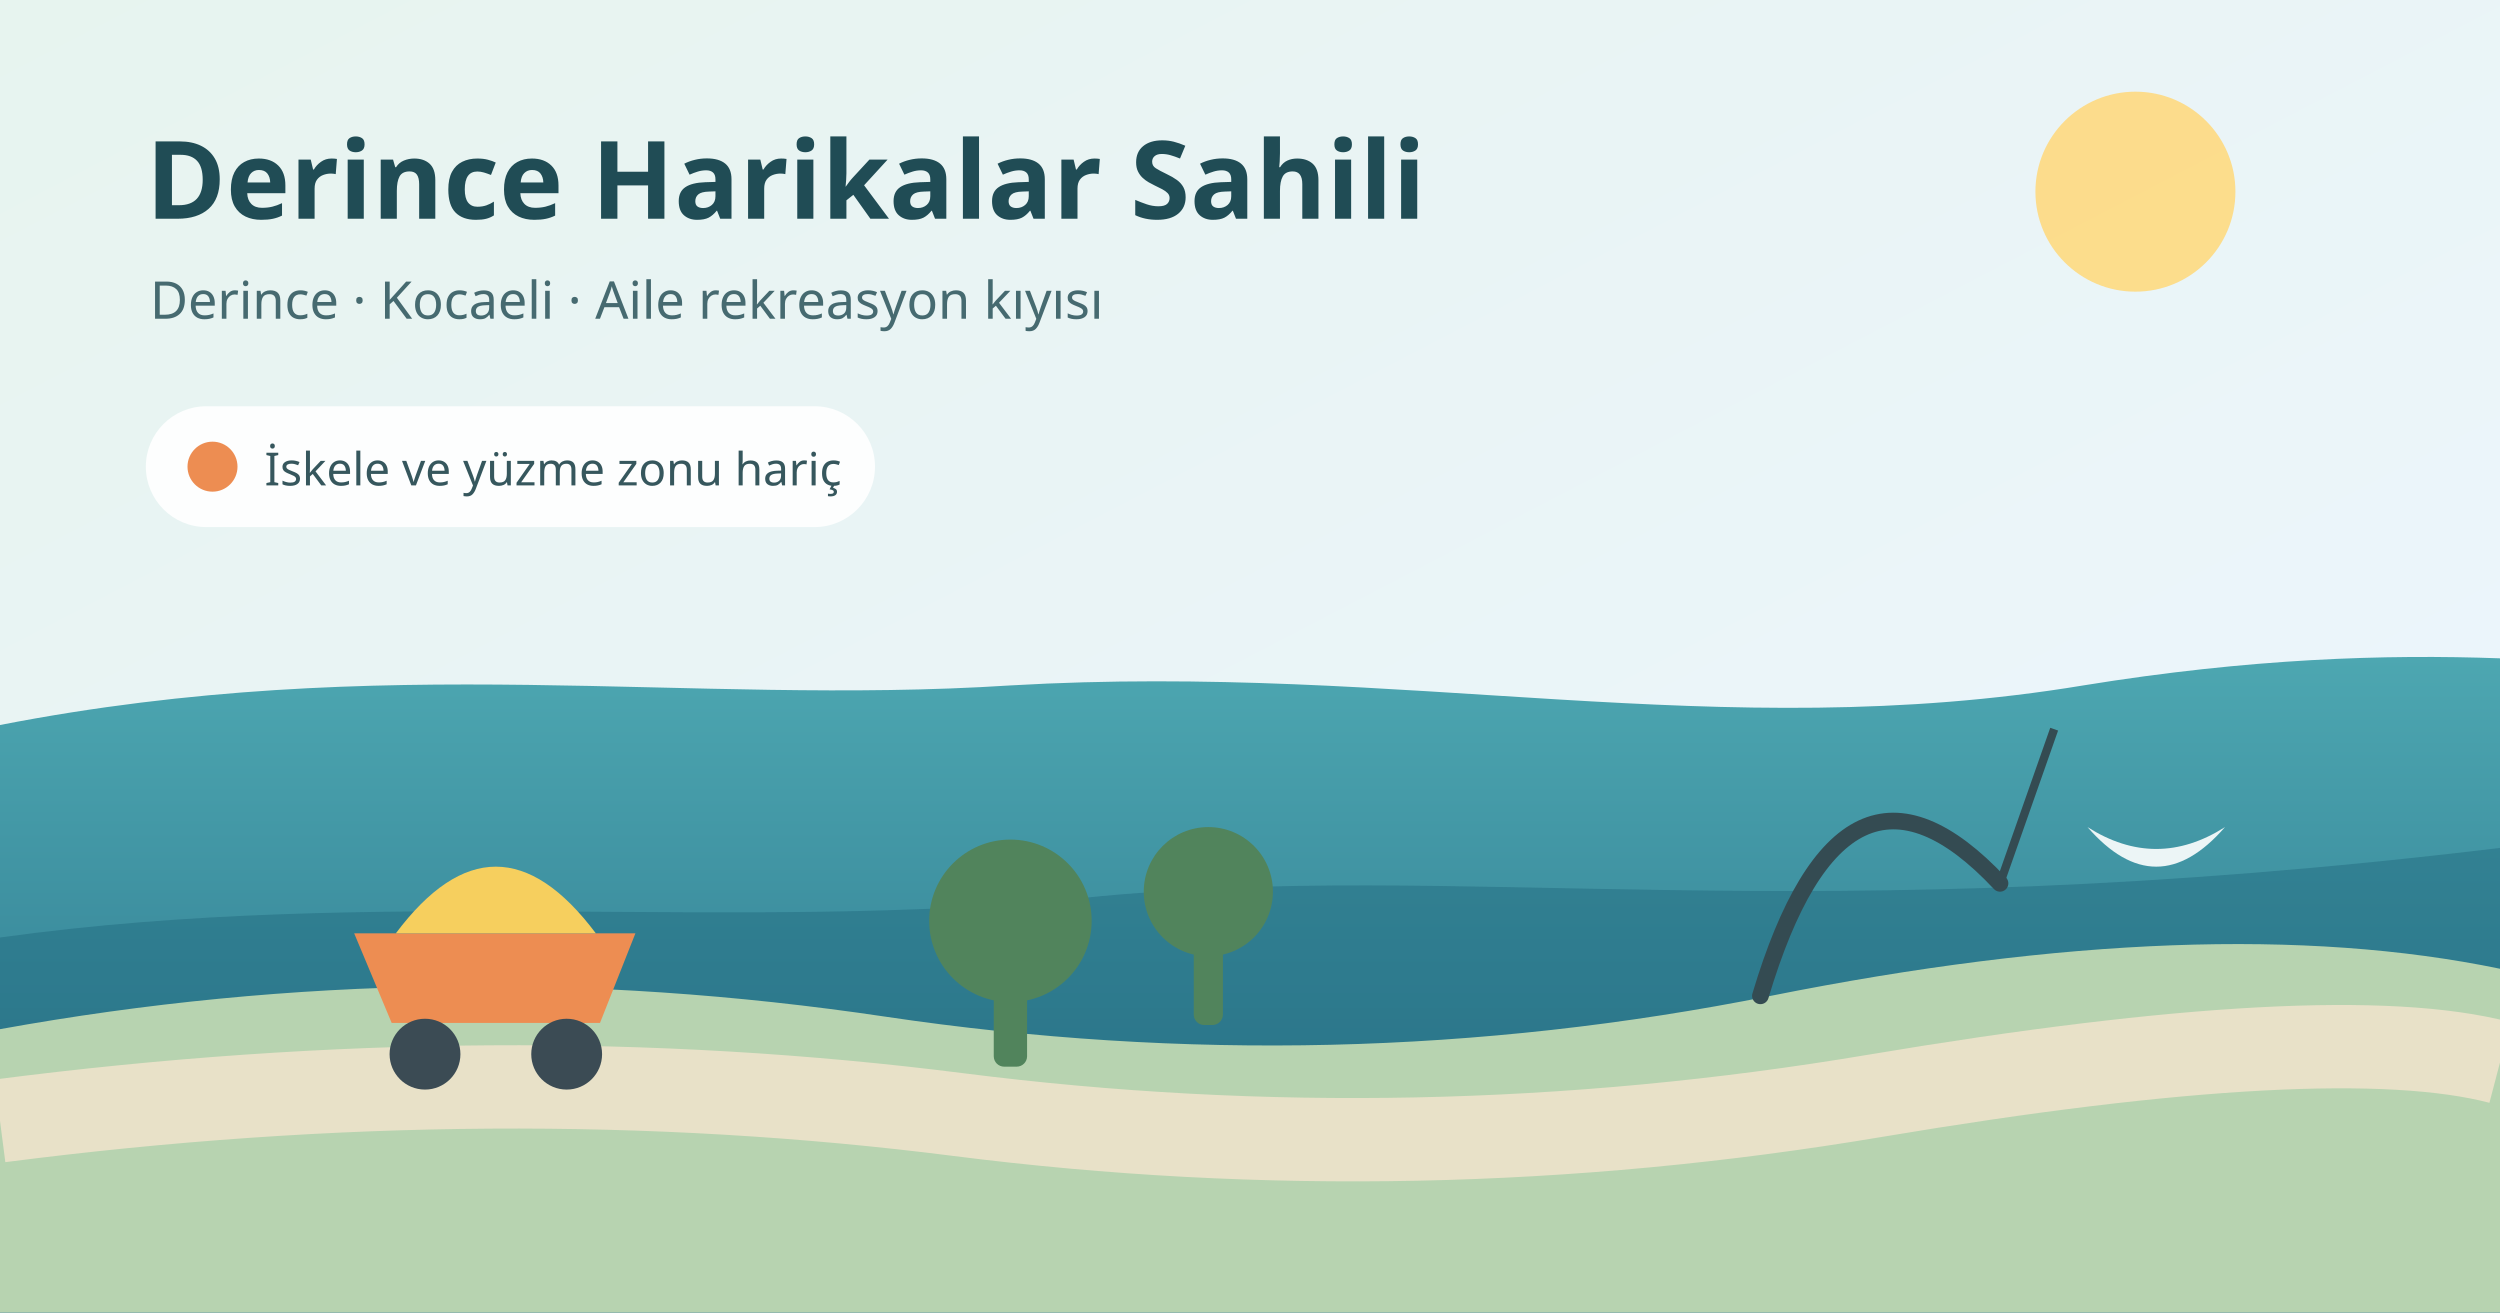
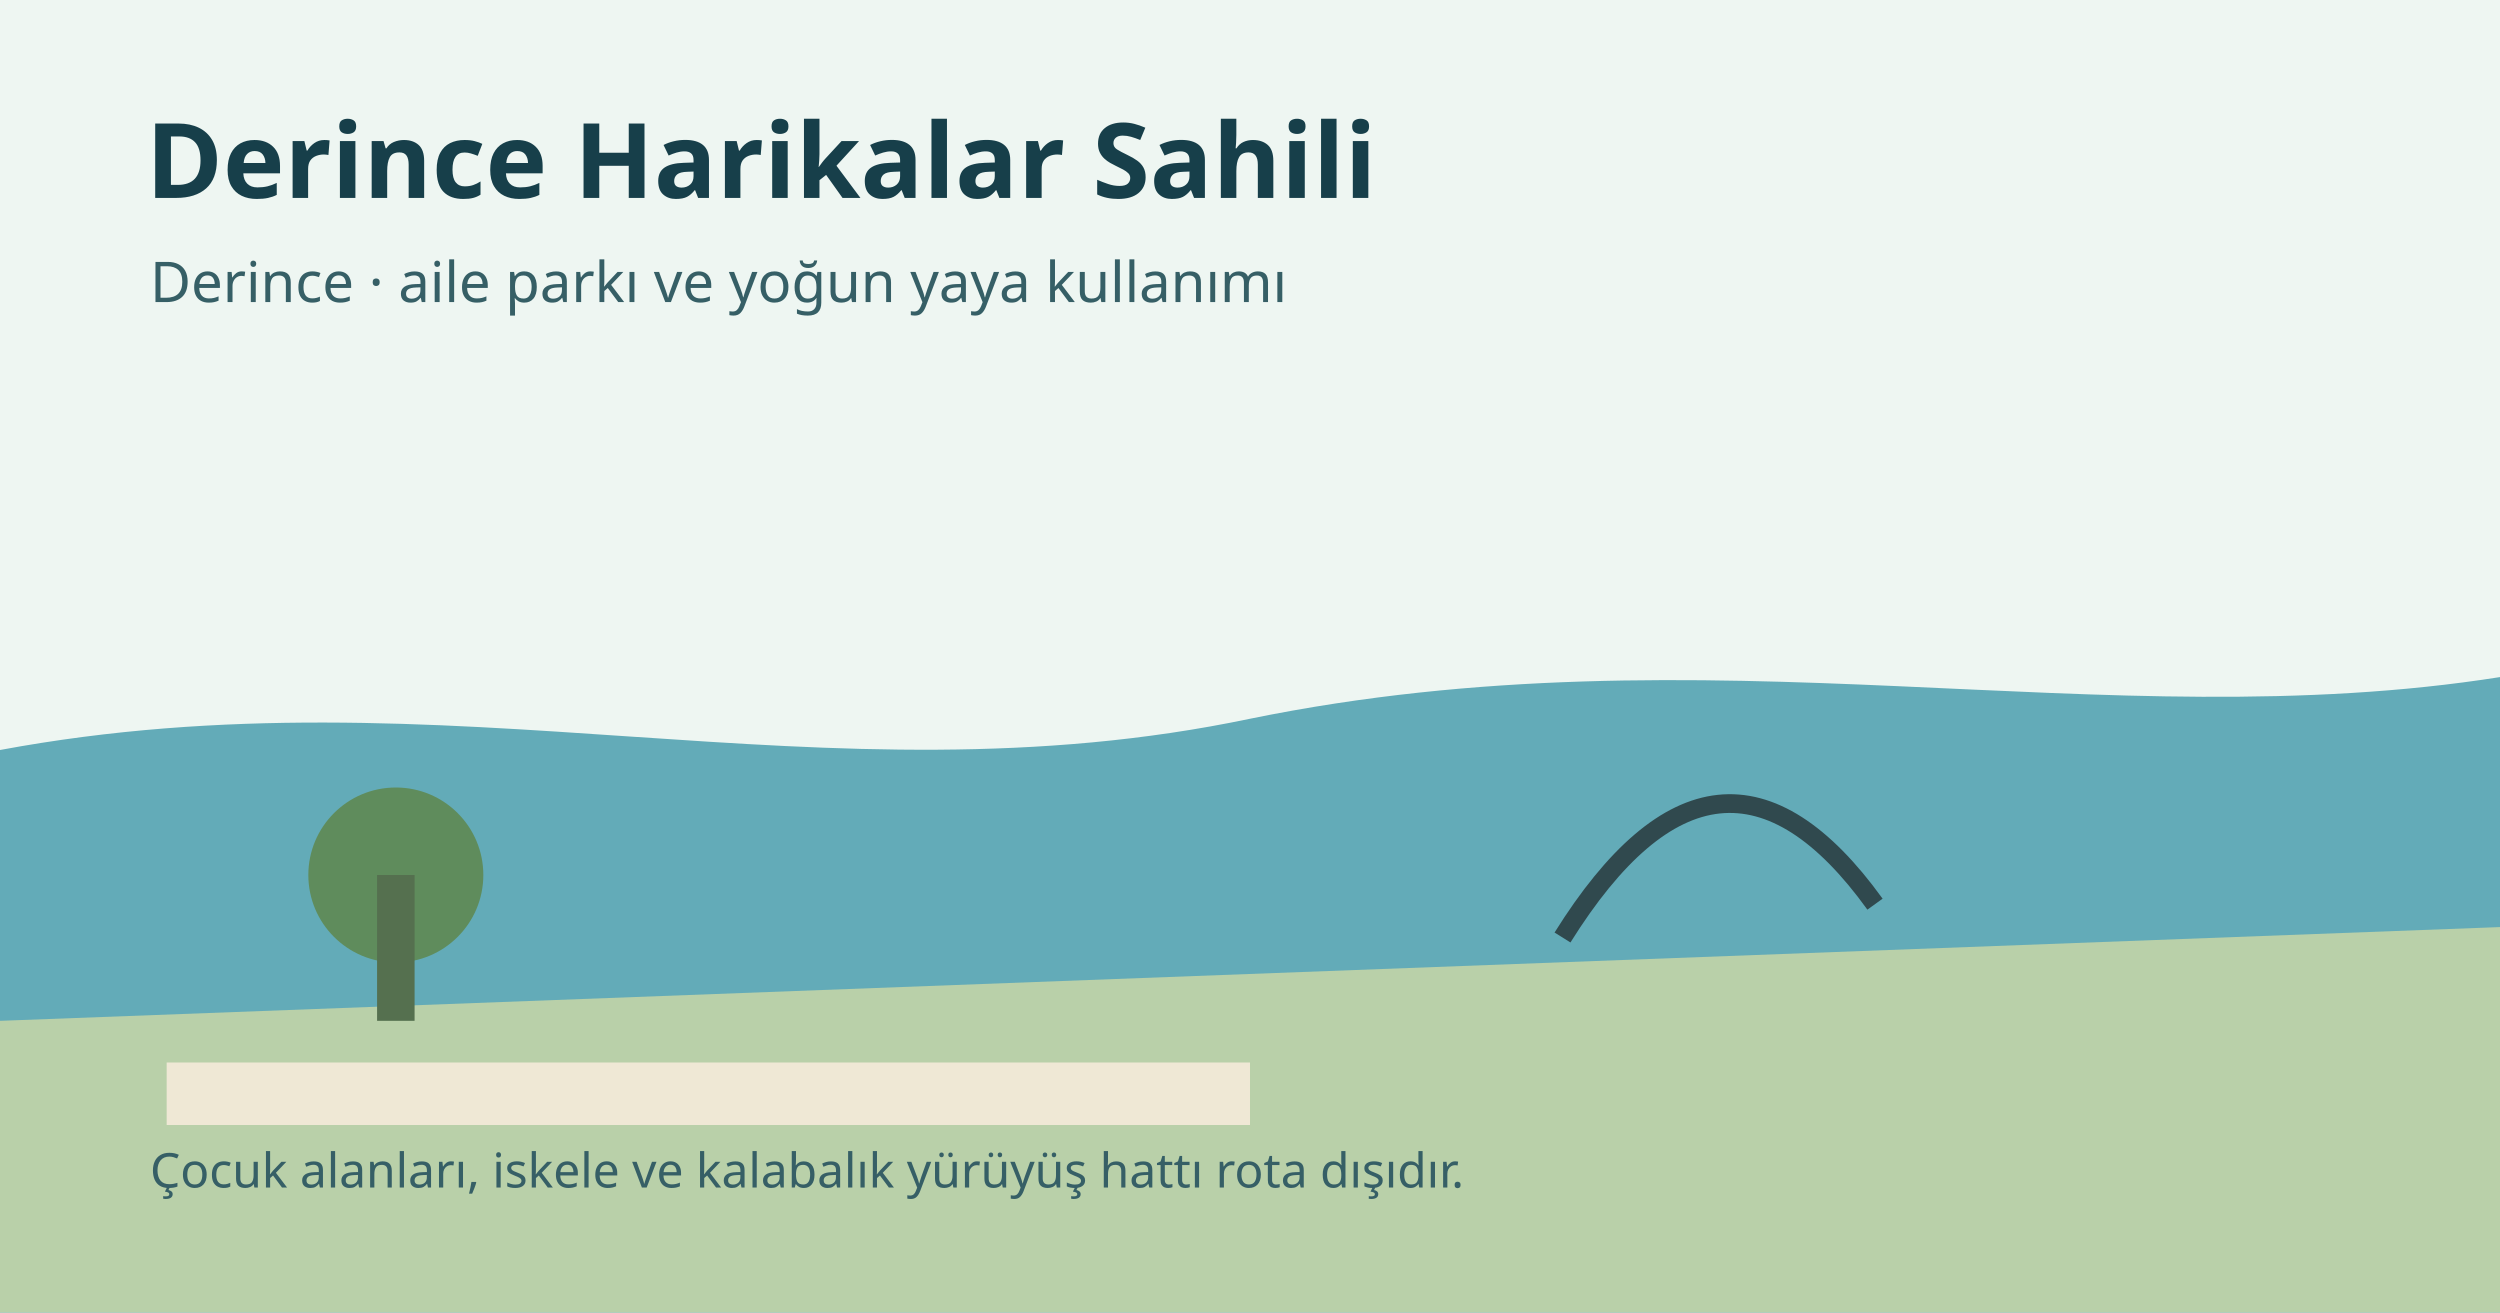
- <svg xmlns="http://www.w3.org/2000/svg" viewBox="0 0 1200 630" role="img" aria-labelledby="title desc">
-   <defs>
-     <linearGradient id="bg" x1="0" y1="0" x2="1" y2="1">
-       <stop offset="0" stop-color="#e7f4ef" />
-       <stop offset="1" stop-color="#edf5ff" />
-     </linearGradient>
-     <linearGradient id="water" x1="0" y1="0" x2="0" y2="1">
-       <stop offset="0" stop-color="#4da7b1" />
-       <stop offset="1" stop-color="#276e87" />
-     </linearGradient>
-   </defs>
-   <rect width="1200" height="630" fill="url(#bg)" />
-   <circle cx="1025" cy="92" r="48" fill="#ffd879" opacity=".85" />
-   <path d="M0 348 C185 312 330 339 485 329 C675 318 825 358 1000 329 C1080 316 1145 314 1200 316 L1200 630 L0 630Z" fill="url(#water)" />
-   <path d="M0 450 C180 425 355 448 520 431 C705 412 860 448 1200 407 L1200 630 L0 630Z" fill="#1d6379" opacity=".42" />
-   <path d="M0 494 Q210 456 425 488 T850 478 T1200 465 L1200 630 L0 630Z" fill="#b7d3b0" />
-   <path d="M0 538 Q240 507 460 535 T900 526 T1200 510" fill="none" stroke="#e8e1c8" stroke-width="40" />
-   <g transform="translate(170 390)">
-     <path d="M0 58 h135 l-17 43 H18Z" fill="#ed8d52" />
-     <circle cx="34" cy="116" r="17" fill="#3b4b54" />
-     <circle cx="102" cy="116" r="17" fill="#3b4b54" />
-     <path d="M20 58 q48-64 96 0" fill="#f6cf5e" />
-   </g>
-   <g transform="translate(485 442)" fill="#51845c">
-     <circle cx="0" cy="0" r="39" />
-     <rect x="-8" y="0" width="16" height="70" rx="5" />
-     <circle cx="95" cy="-14" r="31" />
-     <rect x="88" y="-12" width="14" height="62" rx="5" />
-   </g>
-   <path d="M845 478 Q885 344 960 424" fill="none" stroke="#344b52" stroke-width="8" stroke-linecap="round" />
-   <path d="M960 424 L986 350" stroke="#344b52" stroke-width="4" />
-   <path d="M1002 397 q33 21 66 0 q-33 38-66 0Z" fill="#ffffff" opacity=".9" />
-   <text x="70" y="105" font-family="system-ui,sans-serif" font-size="52" font-weight="700" fill="#204c55">Derince Harikalar Sahili</text>
-   <text x="72" y="153" font-family="system-ui,sans-serif" font-size="25" fill="#466a70">Derince · Kocaeli · Aile rekreasyon kıyısı</text>
-   <g transform="translate(70 195)">
-     <rect width="350" height="58" rx="29" fill="#fff" opacity=".9" />
-     <circle cx="32" cy="29" r="12" fill="#ed8d52" />
-     <text x="57" y="38" font-family="system-ui,sans-serif" font-size="22" fill="#36575d">İskele ve yüzme zonu hariç</text>
-   </g>
+ <svg xmlns="http://www.w3.org/2000/svg" viewBox="0 0 1200 630" role="img" aria-labelledby="t d">
+   <rect width="1200" height="630" fill="#eef6f2" />
+   <path d="M0 360C215 320 395 388 600 345C820 300 1010 355 1200 325V630H0Z" fill="#63abb8" />
+   <path d="M0 490L1200 445V630H0Z" fill="#b9d0a9" />
+   <path d="M80 525h520" stroke="#efe8d5" stroke-width="30" />
+   <circle cx="190" cy="420" r="42" fill="#5f8c5c" />
+   <rect x="181" y="420" width="18" height="70" fill="#55704f" />
+   <path d="M750 450q75-120 150-16" fill="none" stroke="#30494e" stroke-width="9" />
+   <text x="70" y="95" font-family="system-ui" font-size="50" font-weight="700" fill="#173f4a">Derince Harikalar Sahili</text>
+   <text x="72" y="145" font-family="system-ui" font-size="27" fill="#365f66">Derince · aile parkı ve yoğun yaya kullanımı</text>
+   <text x="72" y="570" font-family="system-ui" font-size="23" fill="#365f66">Çocuk alanları, iskele ve kalabalık yürüyüş hattı rota dışıdır.</text>
</svg>
